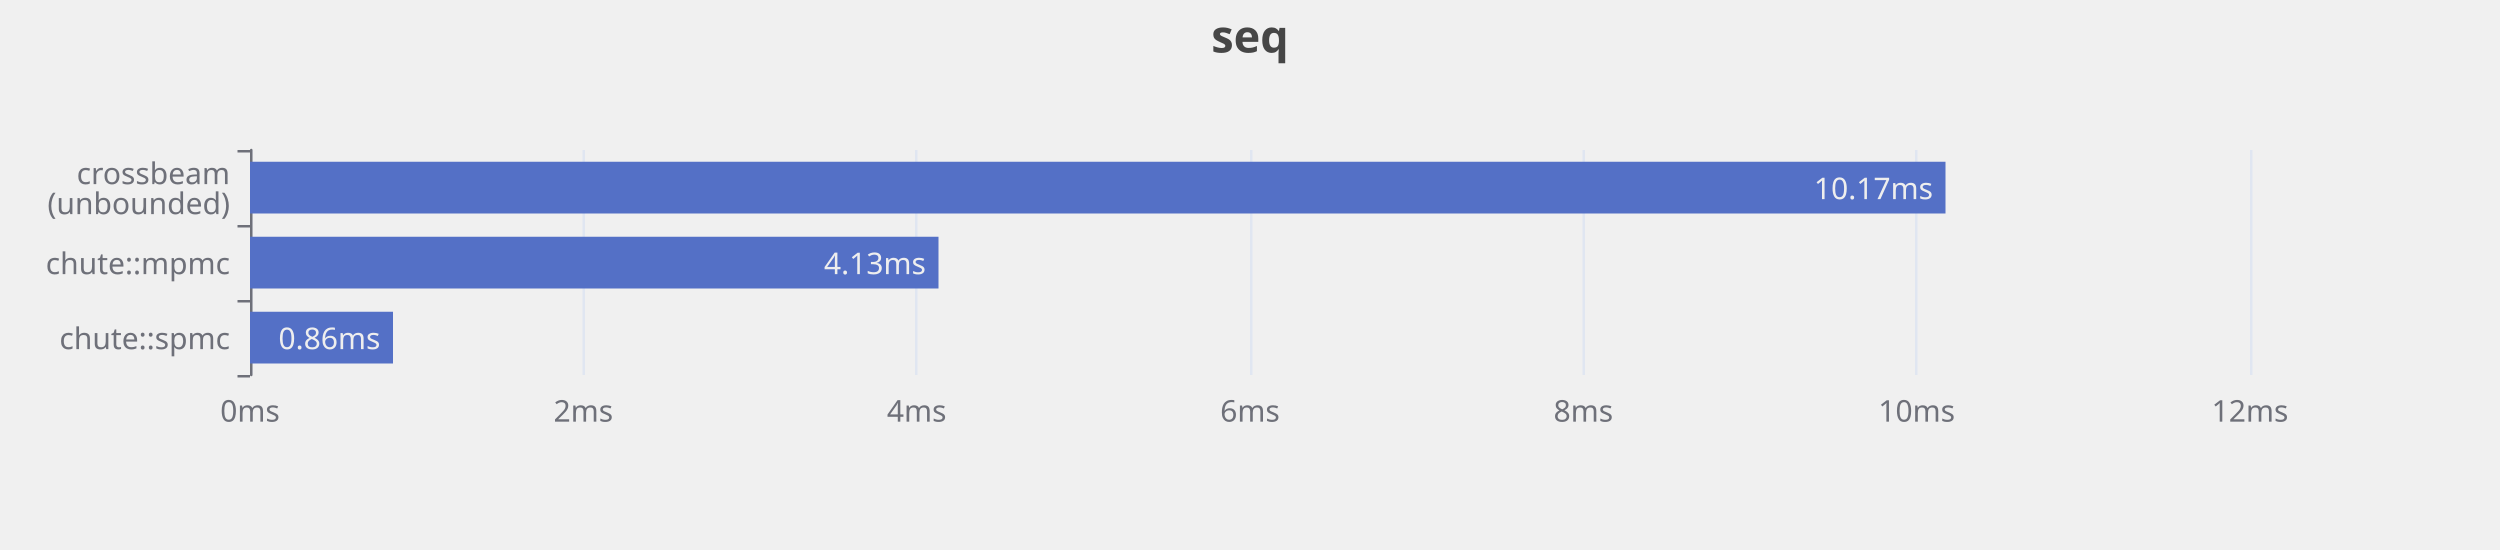
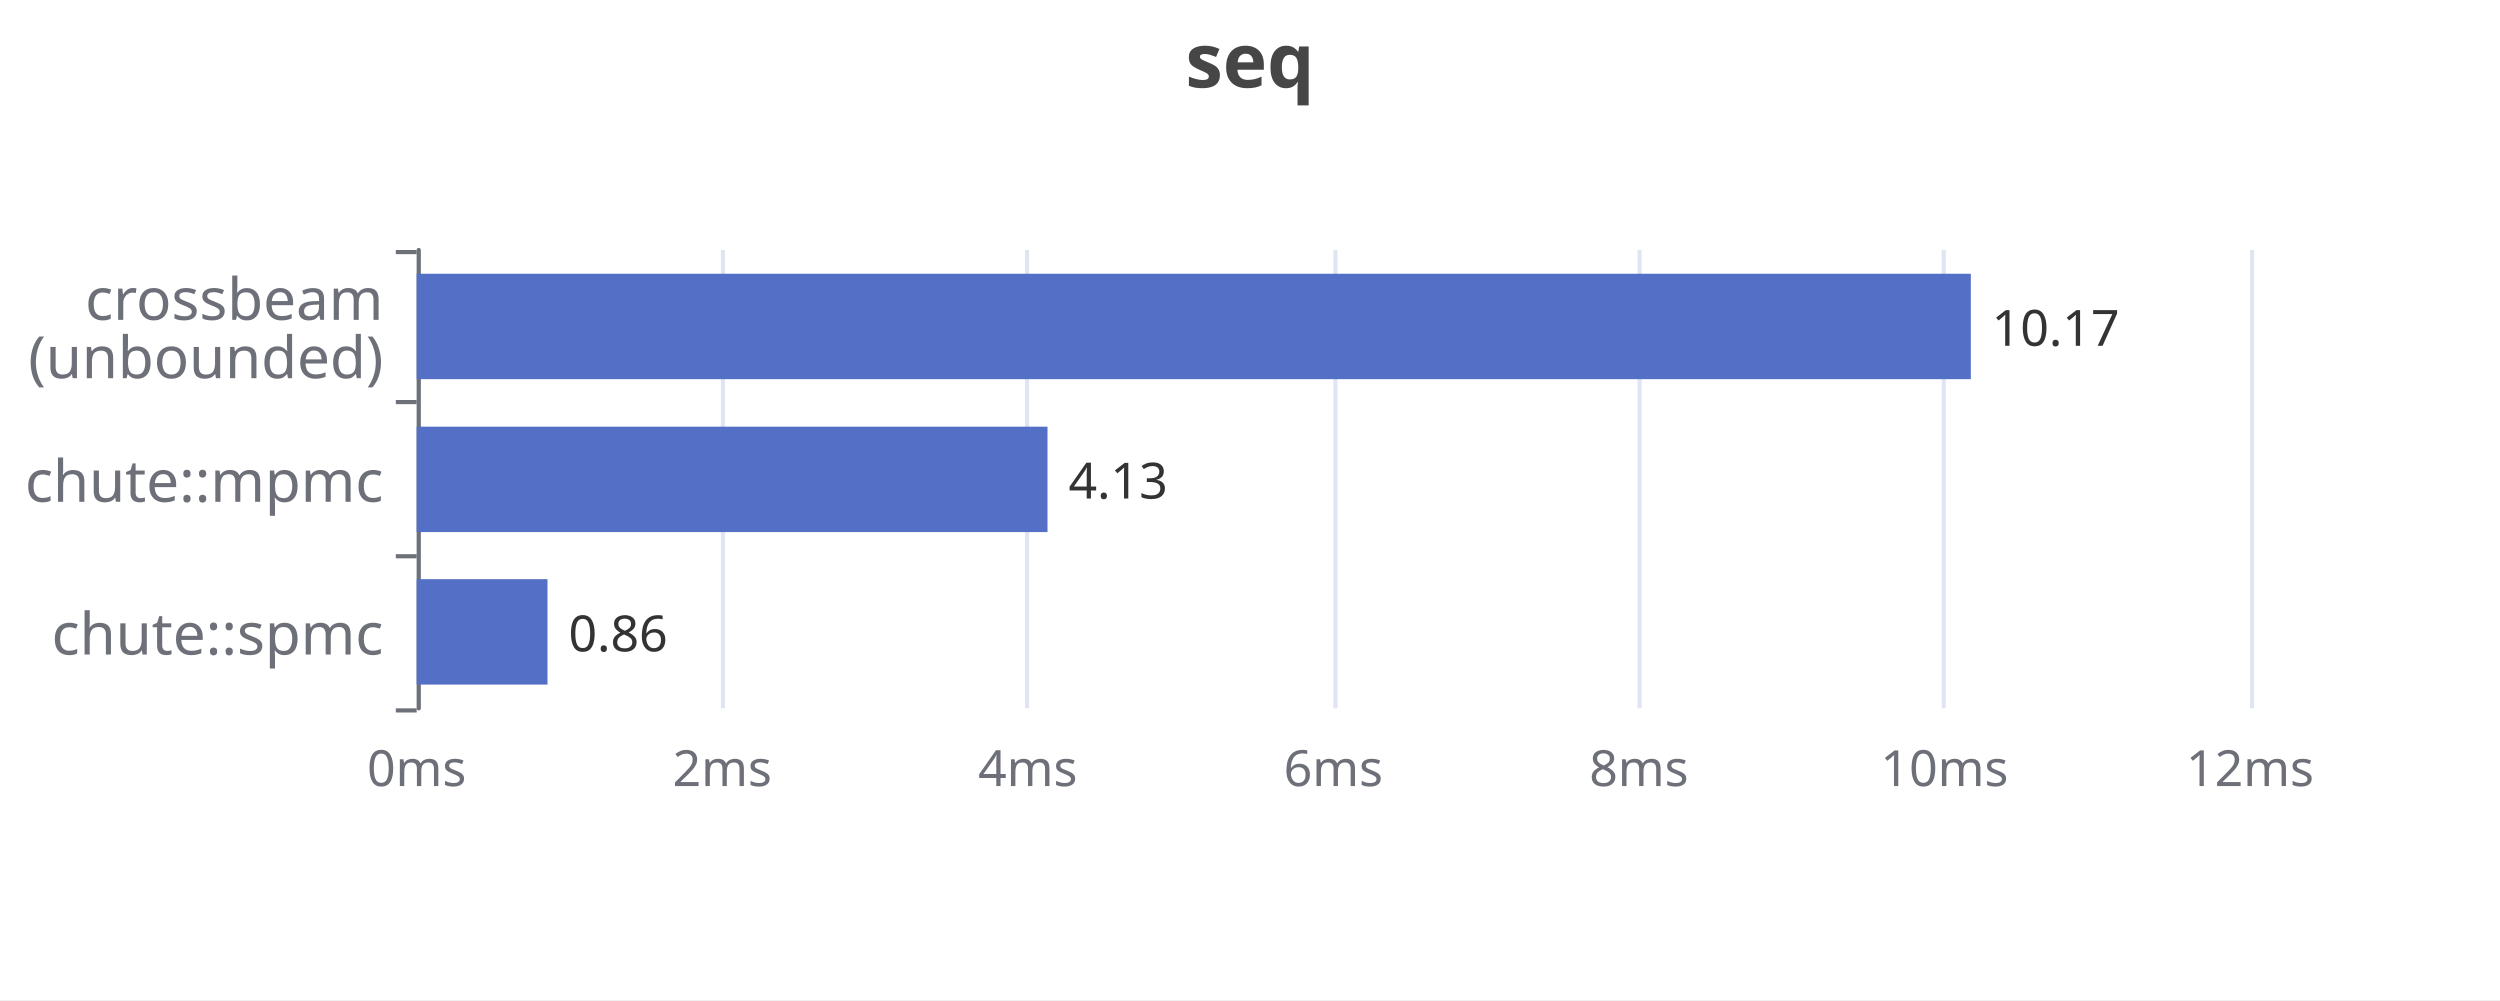
- <svg xmlns="http://www.w3.org/2000/svg" width="1000" height="220" version="1.1" baseProfile="full" viewBox="0 0 1000 220">
-   <rect width="1000" height="220" x="0" y="0" id="0" fill="none" />
-   <path d="M100.5 60L100.5 150" fill="none" stroke="#E0E6F1" />
-   <path d="M233.5 60L233.5 150" fill="none" stroke="#E0E6F1" />
-   <path d="M366.5 60L366.5 150" fill="none" stroke="#E0E6F1" />
-   <path d="M500.5 60L500.5 150" fill="none" stroke="#E0E6F1" />
-   <path d="M633.5 60L633.5 150" fill="none" stroke="#E0E6F1" />
-   <path d="M766.5 60L766.5 150" fill="none" stroke="#E0E6F1" />
-   <path d="M900.5 60L900.5 150" fill="none" stroke="#E0E6F1" />
-   <path d="M100.5 150L100.5 60" fill="none" stroke="#6E7079" stroke-linecap="round" />
-   <path d="M100 150.5L95 150.5" fill="none" stroke="#6E7079" />
-   <path d="M100 120.5L95 120.5" fill="none" stroke="#6E7079" />
-   <path d="M100 90.5L95 90.5" fill="none" stroke="#6E7079" />
+ <svg xmlns="http://www.w3.org/2000/svg" width="600" height="240" version="1.1" baseProfile="full" viewBox="0 0 600 240">
+   <rect width="600" height="240" x="0" y="0" id="0" fill="#FFFFFF" />
+   <path d="M100.5 60L100.5 170" fill="none" stroke="#E0E6F1" />
+   <path d="M173.5 60L173.5 170" fill="none" stroke="#E0E6F1" />
+   <path d="M246.5 60L246.5 170" fill="none" stroke="#E0E6F1" />
+   <path d="M320.5 60L320.5 170" fill="none" stroke="#E0E6F1" />
+   <path d="M393.5 60L393.5 170" fill="none" stroke="#E0E6F1" />
+   <path d="M466.5 60L466.5 170" fill="none" stroke="#E0E6F1" />
+   <path d="M540.5 60L540.5 170" fill="none" stroke="#E0E6F1" />
+   <path d="M100.5 170L100.5 60" fill="none" stroke="#6E7079" stroke-linecap="round" />
+   <path d="M100 170.5L95 170.5" fill="none" stroke="#6E7079" />
+   <path d="M100 133.5L95 133.5" fill="none" stroke="#6E7079" />
+   <path d="M100 96.5L95 96.5" fill="none" stroke="#6E7079" />
  <path d="M100 60.5L95 60.5" fill="none" stroke="#6E7079" />
-   <text dominant-baseline="central" text-anchor="end" style="font-size:12px;font-family:sans-serif;" transform="translate(92 135)" fill="#6E7079">chute::spmc</text>
-   <text dominant-baseline="central" text-anchor="end" style="font-size:12px;font-family:sans-serif;" transform="translate(92 105)" fill="#6E7079">chute::mpmc</text>
-   <text dominant-baseline="central" text-anchor="end" style="font-size:12px;font-family:sans-serif;" y="-6" transform="translate(92 75)" fill="#6E7079">crossbeam</text>
-   <text dominant-baseline="central" text-anchor="end" style="font-size:12px;font-family:sans-serif;" y="6" transform="translate(92 75)" fill="#6E7079">(unbounded)</text>
-   <text dominant-baseline="central" text-anchor="middle" style="font-size:12px;font-family:sans-serif;" y="6" transform="translate(100 158)" fill="#6E7079">0ms</text>
-   <text dominant-baseline="central" text-anchor="middle" style="font-size:12px;font-family:sans-serif;" y="6" transform="translate(233.3333 158)" fill="#6E7079">2ms</text>
-   <text dominant-baseline="central" text-anchor="middle" style="font-size:12px;font-family:sans-serif;" y="6" transform="translate(366.6667 158)" fill="#6E7079">4ms</text>
-   <text dominant-baseline="central" text-anchor="middle" style="font-size:12px;font-family:sans-serif;" y="6" transform="translate(500 158)" fill="#6E7079">6ms</text>
-   <text dominant-baseline="central" text-anchor="middle" style="font-size:12px;font-family:sans-serif;" y="6" transform="translate(633.3333 158)" fill="#6E7079">8ms</text>
-   <text dominant-baseline="central" text-anchor="middle" style="font-size:12px;font-family:sans-serif;" y="6" transform="translate(766.6667 158)" fill="#6E7079">10ms</text>
-   <text dominant-baseline="central" text-anchor="middle" style="font-size:12px;font-family:sans-serif;" y="6" transform="translate(900 158)" fill="#6E7079">12ms</text>
-   <path d="M100 124.7l57.2 0l0 20.7l-57.2 0Z" fill="#5470c6" />
-   <path d="M100 94.7l275.4 0l0 20.7l-275.4 0Z" fill="#5470c6" />
-   <path d="M100 64.7l678.2 0l0 20.7l-678.2 0Z" fill="#5470c6" />
-   <text dominant-baseline="central" text-anchor="end" style="font-size:12px;font-family:sans-serif;" transform="translate(152.1583 135)" fill="#eee" stroke="#5470c6" stroke-width="2" paint-order="stroke" stroke-miterlimit="2">0.86ms</text>
-   <text dominant-baseline="central" text-anchor="end" style="font-size:12px;font-family:sans-serif;" transform="translate(370.3618 105)" fill="#eee" stroke="#5470c6" stroke-width="2" paint-order="stroke" stroke-miterlimit="2">4.13ms</text>
-   <text dominant-baseline="central" text-anchor="end" style="font-size:12px;font-family:sans-serif;" transform="translate(773.2027 75)" fill="#eee" stroke="#5470c6" stroke-width="2" paint-order="stroke" stroke-miterlimit="2">10.17ms</text>
-   <path d="M-5 -5l10 0l0 10l-10 0Z" transform="translate(500 215)" fill="rgb(0,0,0)" fill-opacity="0" stroke="#ccc" stroke-width="0" />
-   <path d="M-19.6 -5l39.2 0l0 28l-39.2 0Z" transform="translate(500 5)" fill="rgb(0,0,0)" fill-opacity="0" stroke="#ccc" stroke-width="0" />
-   <text dominant-baseline="central" text-anchor="middle" style="font-size:18px;font-family:sans-serif;font-weight:bold;" y="9" transform="translate(500 5)" fill="#464646">seq</text>
+   <text dominant-baseline="central" text-anchor="end" style="font-size:14px;font-family:sans-serif;" transform="translate(92 151.6667)" fill="#6E7079">chute::spmc</text>
+   <text dominant-baseline="central" text-anchor="end" style="font-size:14px;font-family:sans-serif;" transform="translate(92 115)" fill="#6E7079">chute::mpmc</text>
+   <text dominant-baseline="central" text-anchor="end" style="font-size:14px;font-family:sans-serif;" y="-7" transform="translate(92 78.3333)" fill="#6E7079">crossbeam</text>
+   <text dominant-baseline="central" text-anchor="end" style="font-size:14px;font-family:sans-serif;" y="7" transform="translate(92 78.3333)" fill="#6E7079">(unbounded)</text>
+   <text dominant-baseline="central" text-anchor="middle" style="font-size:12px;font-family:sans-serif;" y="6" transform="translate(100 178)" fill="#6E7079">0ms</text>
+   <text dominant-baseline="central" text-anchor="middle" style="font-size:12px;font-family:sans-serif;" y="6" transform="translate(173.3333 178)" fill="#6E7079">2ms</text>
+   <text dominant-baseline="central" text-anchor="middle" style="font-size:12px;font-family:sans-serif;" y="6" transform="translate(246.6667 178)" fill="#6E7079">4ms</text>
+   <text dominant-baseline="central" text-anchor="middle" style="font-size:12px;font-family:sans-serif;" y="6" transform="translate(320 178)" fill="#6E7079">6ms</text>
+   <text dominant-baseline="central" text-anchor="middle" style="font-size:12px;font-family:sans-serif;" y="6" transform="translate(393.3333 178)" fill="#6E7079">8ms</text>
+   <text dominant-baseline="central" text-anchor="middle" style="font-size:12px;font-family:sans-serif;" y="6" transform="translate(466.6667 178)" fill="#6E7079">10ms</text>
+   <text dominant-baseline="central" text-anchor="middle" style="font-size:12px;font-family:sans-serif;" y="6" transform="translate(540 178)" fill="#6E7079">12ms</text>
+   <path d="M100 139l31.4 0l0 25.3l-31.4 0Z" fill="#5470c6" />
+   <path d="M100 102.4l151.4 0l0 25.3l-151.4 0Z" fill="#5470c6" />
+   <path d="M100 65.7l373 0l0 25.3l-373 0Z" fill="#5470c6" />
+   <text dominant-baseline="central" text-anchor="start" style="font-size:12px;font-family:sans-serif;" transform="translate(136.437 151.6667)" fill="#333" stroke="rgb(255,255,255)" stroke-width="2" paint-order="stroke" stroke-miterlimit="2">0.86</text>
+   <text dominant-baseline="central" text-anchor="start" style="font-size:12px;font-family:sans-serif;" transform="translate(256.449 115)" fill="#333" stroke="rgb(255,255,255)" stroke-width="2" paint-order="stroke" stroke-miterlimit="2">4.13</text>
+   <text dominant-baseline="central" text-anchor="start" style="font-size:12px;font-family:sans-serif;" transform="translate(478.0115 78.3333)" fill="#333" stroke="rgb(255,255,255)" stroke-width="2" paint-order="stroke" stroke-miterlimit="2">10.17</text>
+   <path d="M-5 -5l10 0l0 10l-10 0Z" transform="translate(300 235)" fill="rgb(0,0,0)" fill-opacity="0" stroke="#ccc" stroke-width="0" />
+   <path d="M-19.6 -5l39.2 0l0 28l-39.2 0Z" transform="translate(300 5)" fill="rgb(0,0,0)" fill-opacity="0" stroke="#ccc" stroke-width="0" />
+   <text dominant-baseline="central" text-anchor="middle" style="font-size:18px;font-family:sans-serif;font-weight:bold;" y="9" transform="translate(300 5)" fill="#464646">seq</text>
</svg>
